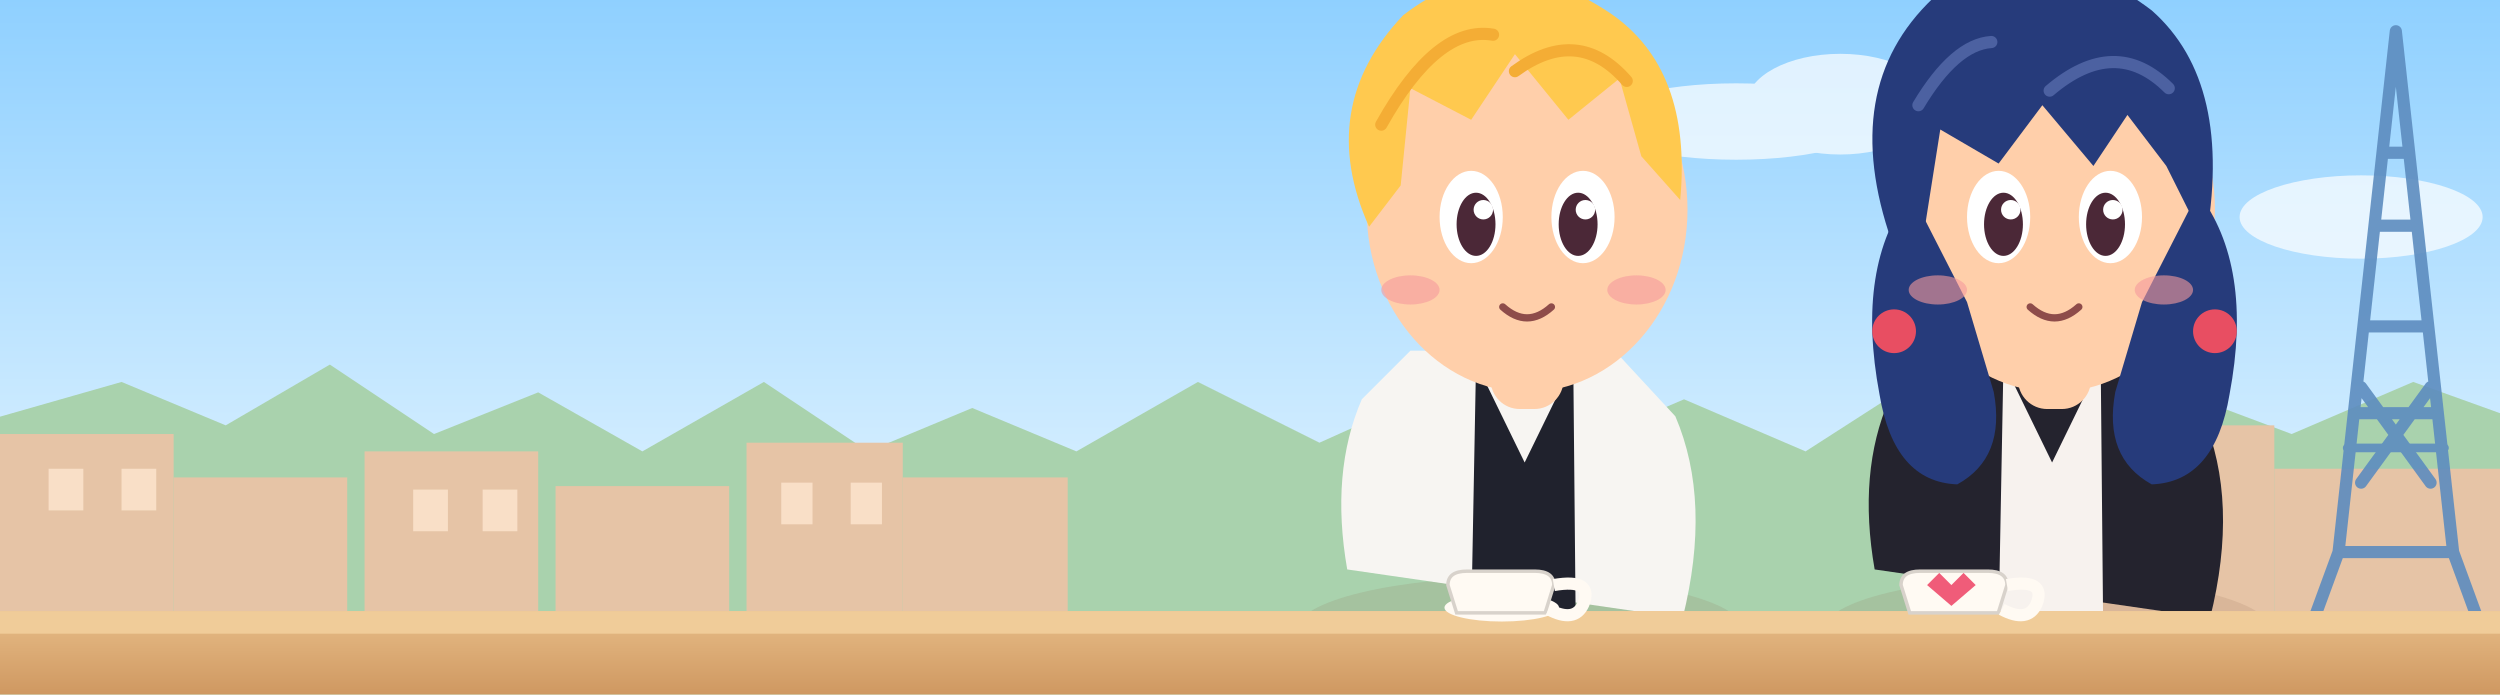
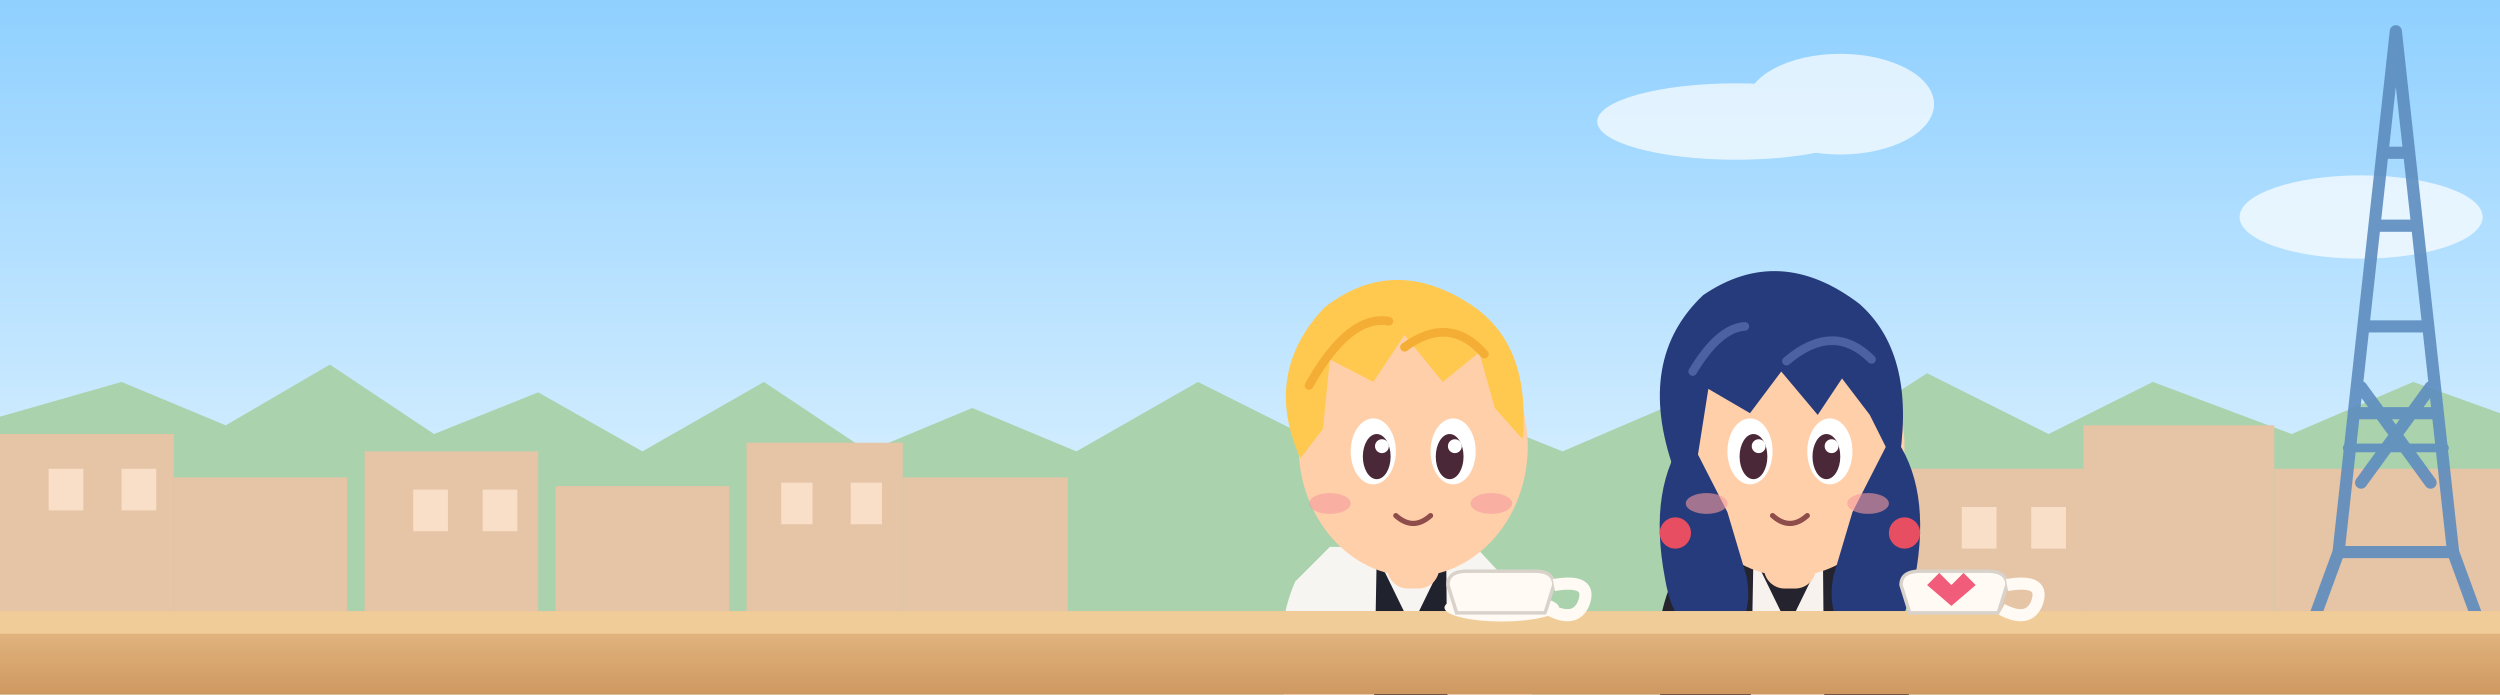
<svg xmlns="http://www.w3.org/2000/svg" viewBox="0 0 1440 400" role="img" aria-labelledby="title desc">
  <defs>
    <linearGradient id="sky" x2="0" y2="1">
      <stop stop-color="#8fd0ff" />
      <stop offset=".72" stop-color="#d7efff" />
      <stop offset="1" stop-color="#fff0d9" />
    </linearGradient>
    <linearGradient id="table" x2="0" y2="1">
      <stop stop-color="#e7bd88" />
      <stop offset="1" stop-color="#cf9861" />
    </linearGradient>
  </defs>
  <rect width="1440" height="400" fill="url(#sky)" />
  <g fill="#fff" opacity=".7">
    <ellipse cx="1000" cy="70" rx="80" ry="22" />
    <ellipse cx="1060" cy="60" rx="54" ry="29" />
    <ellipse cx="1360" cy="125" rx="70" ry="24" />
  </g>
  <path d="M0 300 L0 240 70 220 130 245 190 210 250 250 310 226 370 260 440 220 500 260 560 235 620 260 690 220 760 255 820 228 900 260 970 230 1040 260 1110 215 1180 250 1240 220 1320 250 1390 220 1440 238V400H0Z" fill="#a9d2ad" />
  <g fill="#e6c4a6">
    <rect x="0" y="250" width="100" height="110" />
    <rect x="100" y="275" width="100" height="85" />
    <rect x="210" y="260" width="100" height="100" />
    <rect x="320" y="280" width="100" height="80" />
    <rect x="430" y="255" width="90" height="105" />
    <rect x="520" y="275" width="95" height="85" />
    <rect x="1100" y="270" width="100" height="90" />
    <rect x="1200" y="245" width="110" height="115" />
    <rect x="1310" y="270" width="130" height="90" />
  </g>
  <g fill="#f9dfc7">
    <rect x="28" y="270" width="20" height="24" />
    <rect x="70" y="270" width="20" height="24" />
    <rect x="238" y="282" width="20" height="24" />
    <rect x="278" y="282" width="20" height="24" />
    <rect x="450" y="278" width="18" height="24" />
    <rect x="490" y="278" width="18" height="24" />
    <rect x="1130" y="292" width="20" height="24" />
    <rect x="1170" y="292" width="20" height="24" />
  </g>
  <g transform="translate(1325 18)" stroke="#5c8cbf" stroke-width="7" fill="none" stroke-linecap="round" stroke-linejoin="round" opacity=".9">
    <path d="M55 0 L22 300 M55 0 L88 300 M22 300 H88 M32 220 H78 M38 170 H72 M44 112 H66 M48 70 H62 M22 300 L0 360 M88 300 L110 360 M35 205 L75 260 M75 205 L35 260" />
    <path d="M48 70 H62 M40 170 H70 M27 240 H83" stroke-width="5" />
  </g>
-   <g transform="translate(650 -365) scale(1.4)">
+   <g transform="translate(650 -90) scale(1)">
    <g transform="translate(68 275)">
      <ellipse cx="93" cy="245" rx="92" ry="22" fill="#8b674f" opacity=".15" />
      <path d="M22 220 Q15 180 28 150 L48 130 L132 130 L157 157 Q172 192 160 240Z" fill="#f7f5f2" />
      <path d="M75 135 L95 176 L115 135 L116 242 L73 242Z" fill="#20222d" />
      <rect x="81" y="112" width="30" height="42" rx="12" fill="#ffcfaa" />
      <ellipse cx="96" cy="72" rx="66" ry="75" fill="#ffcfaa" />
      <path d="M31 79 Q9 30 45 -8 Q85 -39 130 -9 Q164 14 159 68 L143 50 L134 18 L113 35 L91 8 L73 35 L48 22 L44 62Z" fill="#ffc94f" />
      <path d="M36 37 Q59 -4 82 0M91 15 Q117 -4 137 19" stroke="#f4ad35" stroke-width="5" fill="none" stroke-linecap="round" />
      <ellipse cx="73" cy="75" rx="13" ry="19" fill="#fff" />
      <ellipse cx="119" cy="75" rx="13" ry="19" fill="#fff" />
      <ellipse cx="75" cy="78" rx="8" ry="13" fill="#4b2837" />
      <ellipse cx="117" cy="78" rx="8" ry="13" fill="#4b2837" />
      <circle cx="78" cy="72" r="4" fill="#fff" />
      <circle cx="120" cy="72" r="4" fill="#fff" />
      <ellipse cx="48" cy="105" rx="12" ry="6" fill="#f59a9c" opacity=".6" />
      <ellipse cx="141" cy="105" rx="12" ry="6" fill="#f59a9c" opacity=".6" />
      <path d="M86 112 Q96 121 106 112" fill="none" stroke="#8e4c4a" stroke-width="3" stroke-linecap="round" />
    </g>
    <g transform="translate(285 275)">
      <ellipse cx="93" cy="245" rx="92" ry="22" fill="#8b674f" opacity=".15" />
      <path d="M22 220 Q15 180 28 150 L48 130 L132 130 L157 157 Q172 192 160 240Z" fill="#24232e" />
      <path d="M75 135 L95 176 L115 135 L116 242 L73 242Z" fill="#f7f2ee" />
      <rect x="81" y="112" width="30" height="42" rx="12" fill="#ffcfaa" />
      <ellipse cx="96" cy="72" rx="66" ry="75" fill="#ffcfaa" />
      <path d="M29 85 Q7 22 46 -15 Q90 -45 136 -10 Q170 20 158 86 L142 54 L126 33 L112 54 L91 29 L73 53 L49 39 L43 77Z" fill="#263b7b" />
      <path d="M37 65 Q14 95 24 148 Q30 184 56 185 Q76 174 71 147 L60 110Z" fill="#263b7b" />
      <path d="M155 65 Q178 95 168 148 Q162 184 136 185 Q116 174 121 147 L132 110Z" fill="#263b7b" />
      <circle cx="30" cy="122" r="9" fill="#e84e62" />
      <circle cx="162" cy="122" r="9" fill="#e84e62" />
      <path d="M40 29 Q55 4 70 3M94 23 Q121 0 143 22" stroke="#4c61a1" stroke-width="5" fill="none" stroke-linecap="round" />
      <ellipse cx="73" cy="75" rx="13" ry="19" fill="#fff" />
      <ellipse cx="119" cy="75" rx="13" ry="19" fill="#fff" />
      <ellipse cx="75" cy="78" rx="8" ry="13" fill="#4b2837" />
      <ellipse cx="117" cy="78" rx="8" ry="13" fill="#4b2837" />
      <circle cx="78" cy="72" r="4" fill="#fff" />
      <circle cx="120" cy="72" r="4" fill="#fff" />
      <ellipse cx="48" cy="105" rx="12" ry="6" fill="#f59a9c" opacity=".6" />
      <ellipse cx="141" cy="105" rx="12" ry="6" fill="#f59a9c" opacity=".6" />
      <path d="M86 112 Q96 121 106 112" fill="none" stroke="#8e4c4a" stroke-width="3" stroke-linecap="round" />
    </g>
  </g>
  <path d="M0 352H1440V400H0Z" fill="url(#table)" />
  <path d="M0 352H1440V365H0Z" fill="#f0cc99" />
  <g>
    <ellipse cx="865" cy="350" rx="33" ry="8" fill="#fffaf3" />
    <path d="M834 337Q834 329 845 329H884Q895 329 895 337L890 353H839Z" fill="#fffaf3" stroke="#d8d2cb" stroke-width="2" />
    <path d="M895 337Q918 333 912 348Q907 359 892 351" fill="none" stroke="#fffaf3" stroke-width="7" />
    <path d="M1095 337Q1095 329 1106 329H1145Q1156 329 1156 337L1151 353H1100Z" fill="#fffaf3" stroke="#d8d2cb" stroke-width="2" />
    <path d="M1156 337Q1179 333 1173 348Q1168 359 1153 351" fill="none" stroke="#fffaf3" stroke-width="7" />
    <path d="M1110 337l7 -7 7 7 7 -7 7 7 -14 12Z" fill="#f05c79" />
  </g>
</svg>
